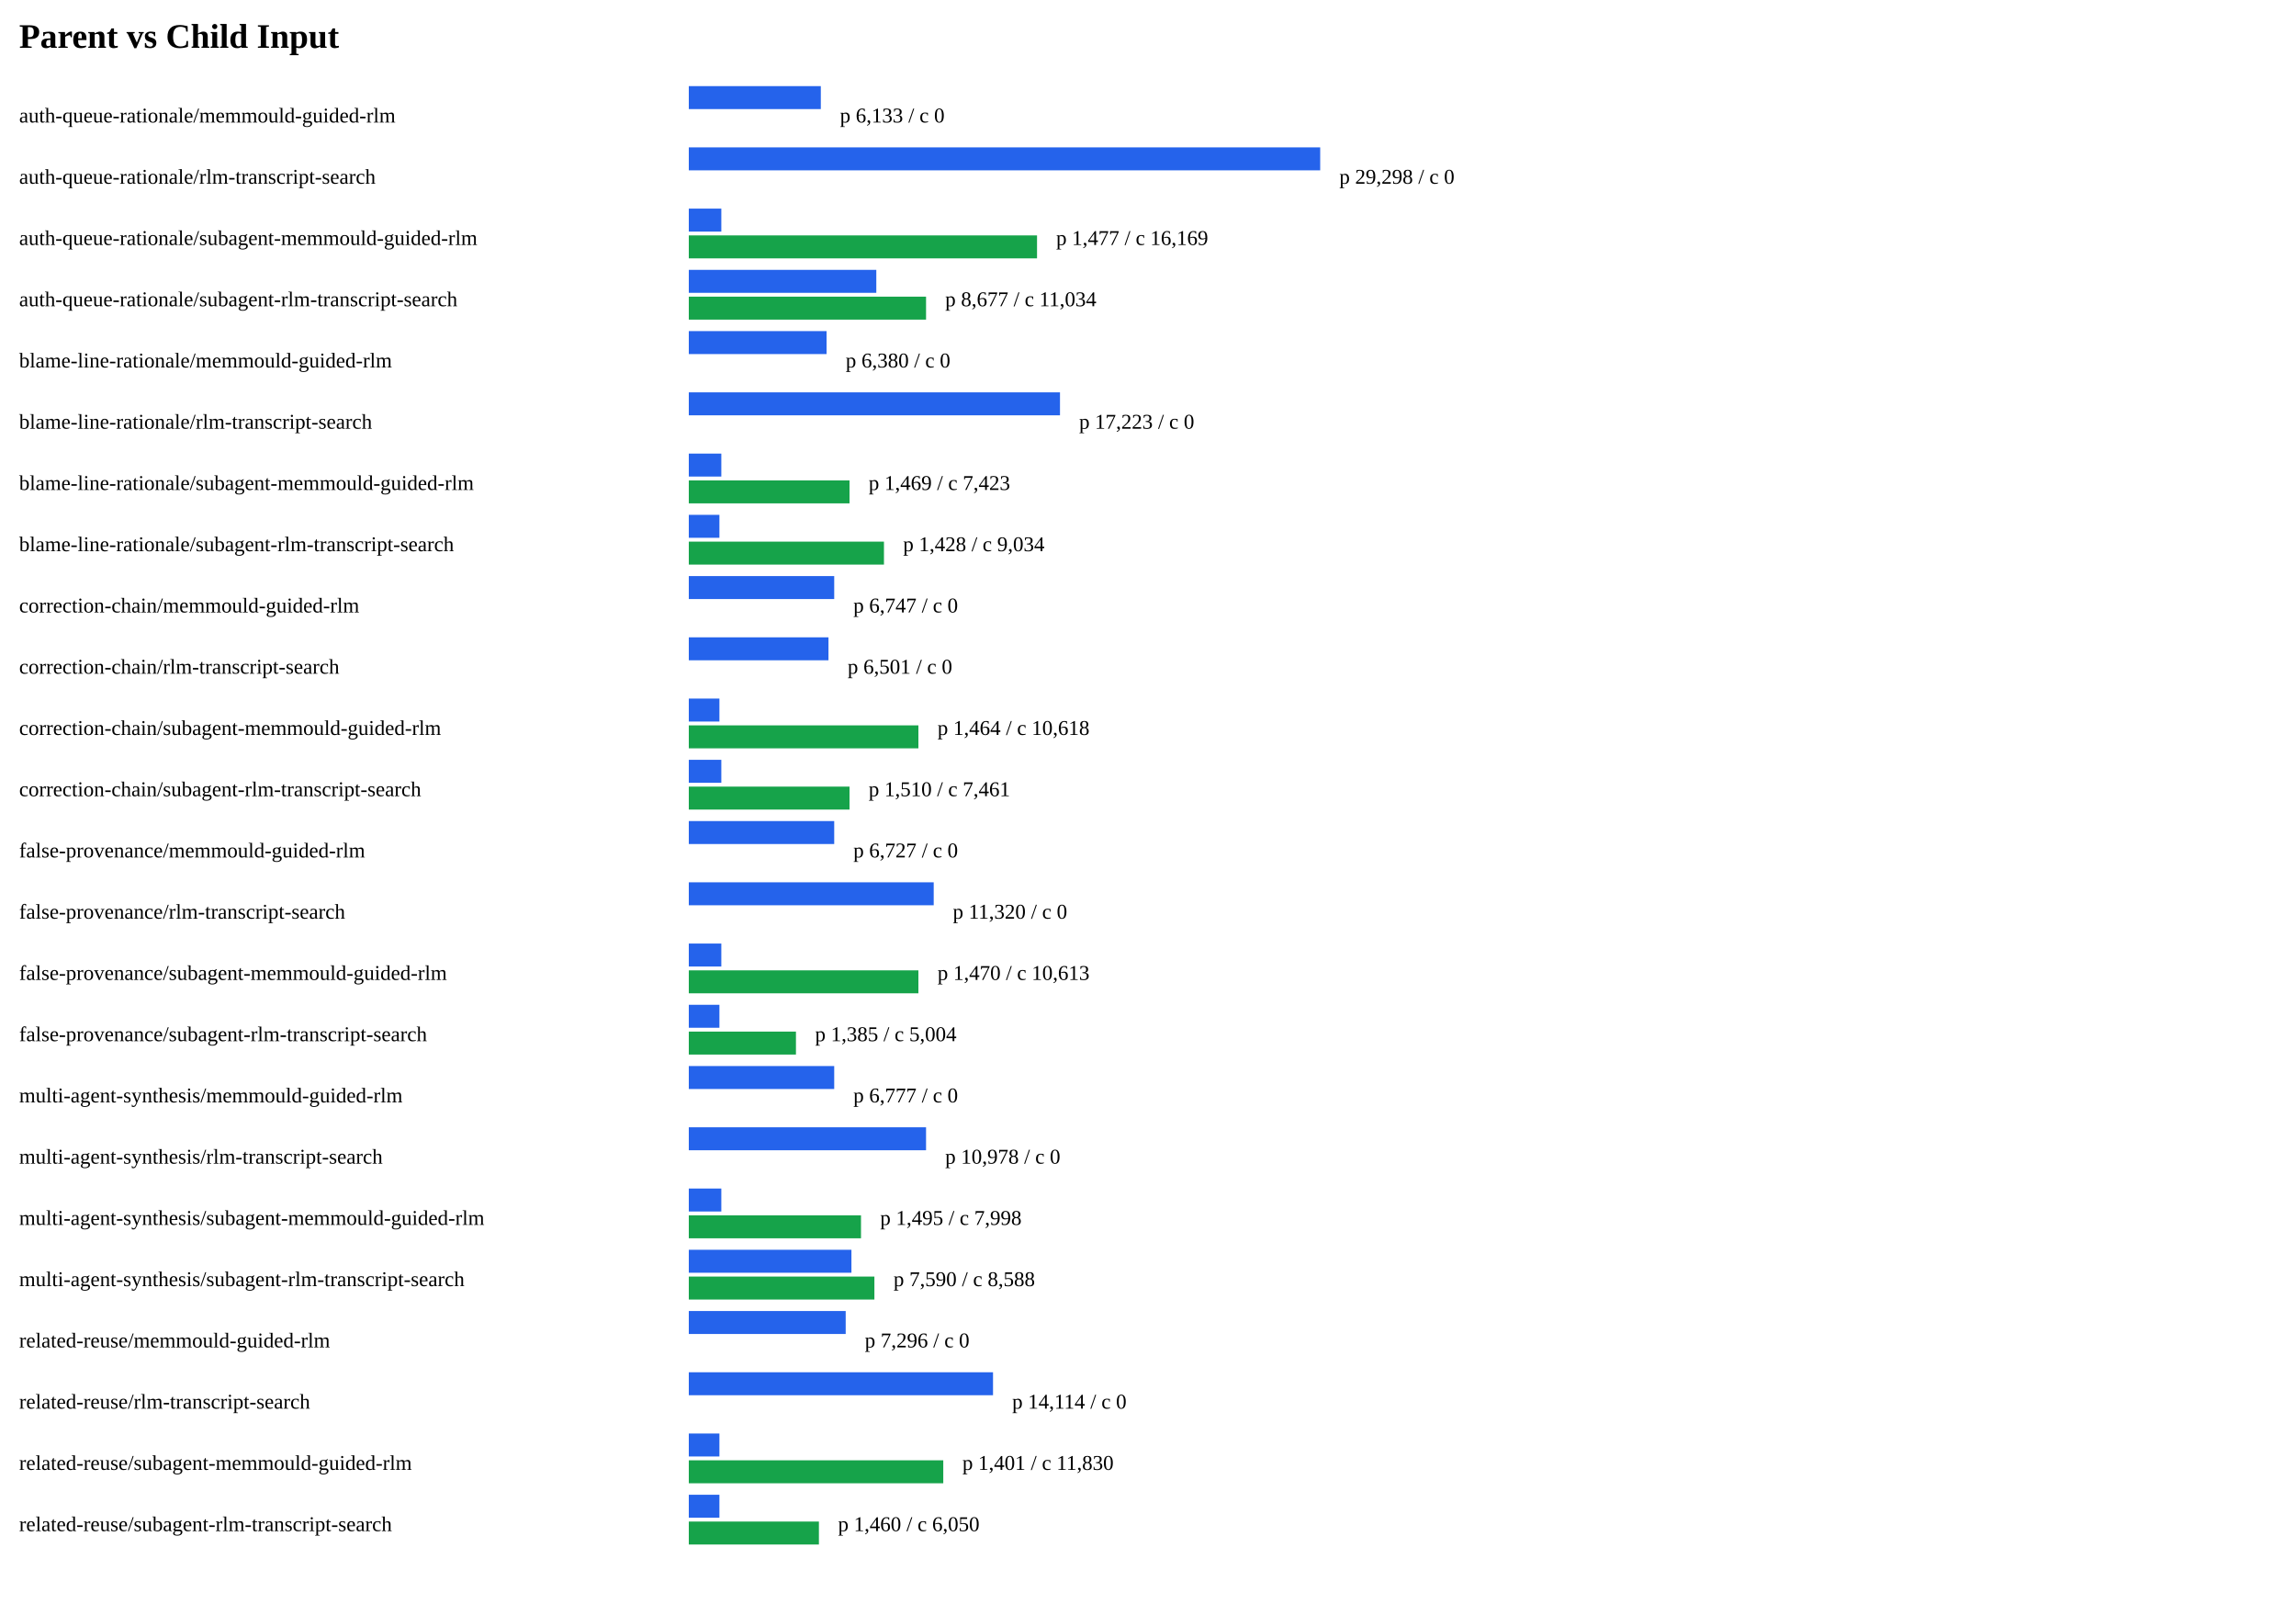
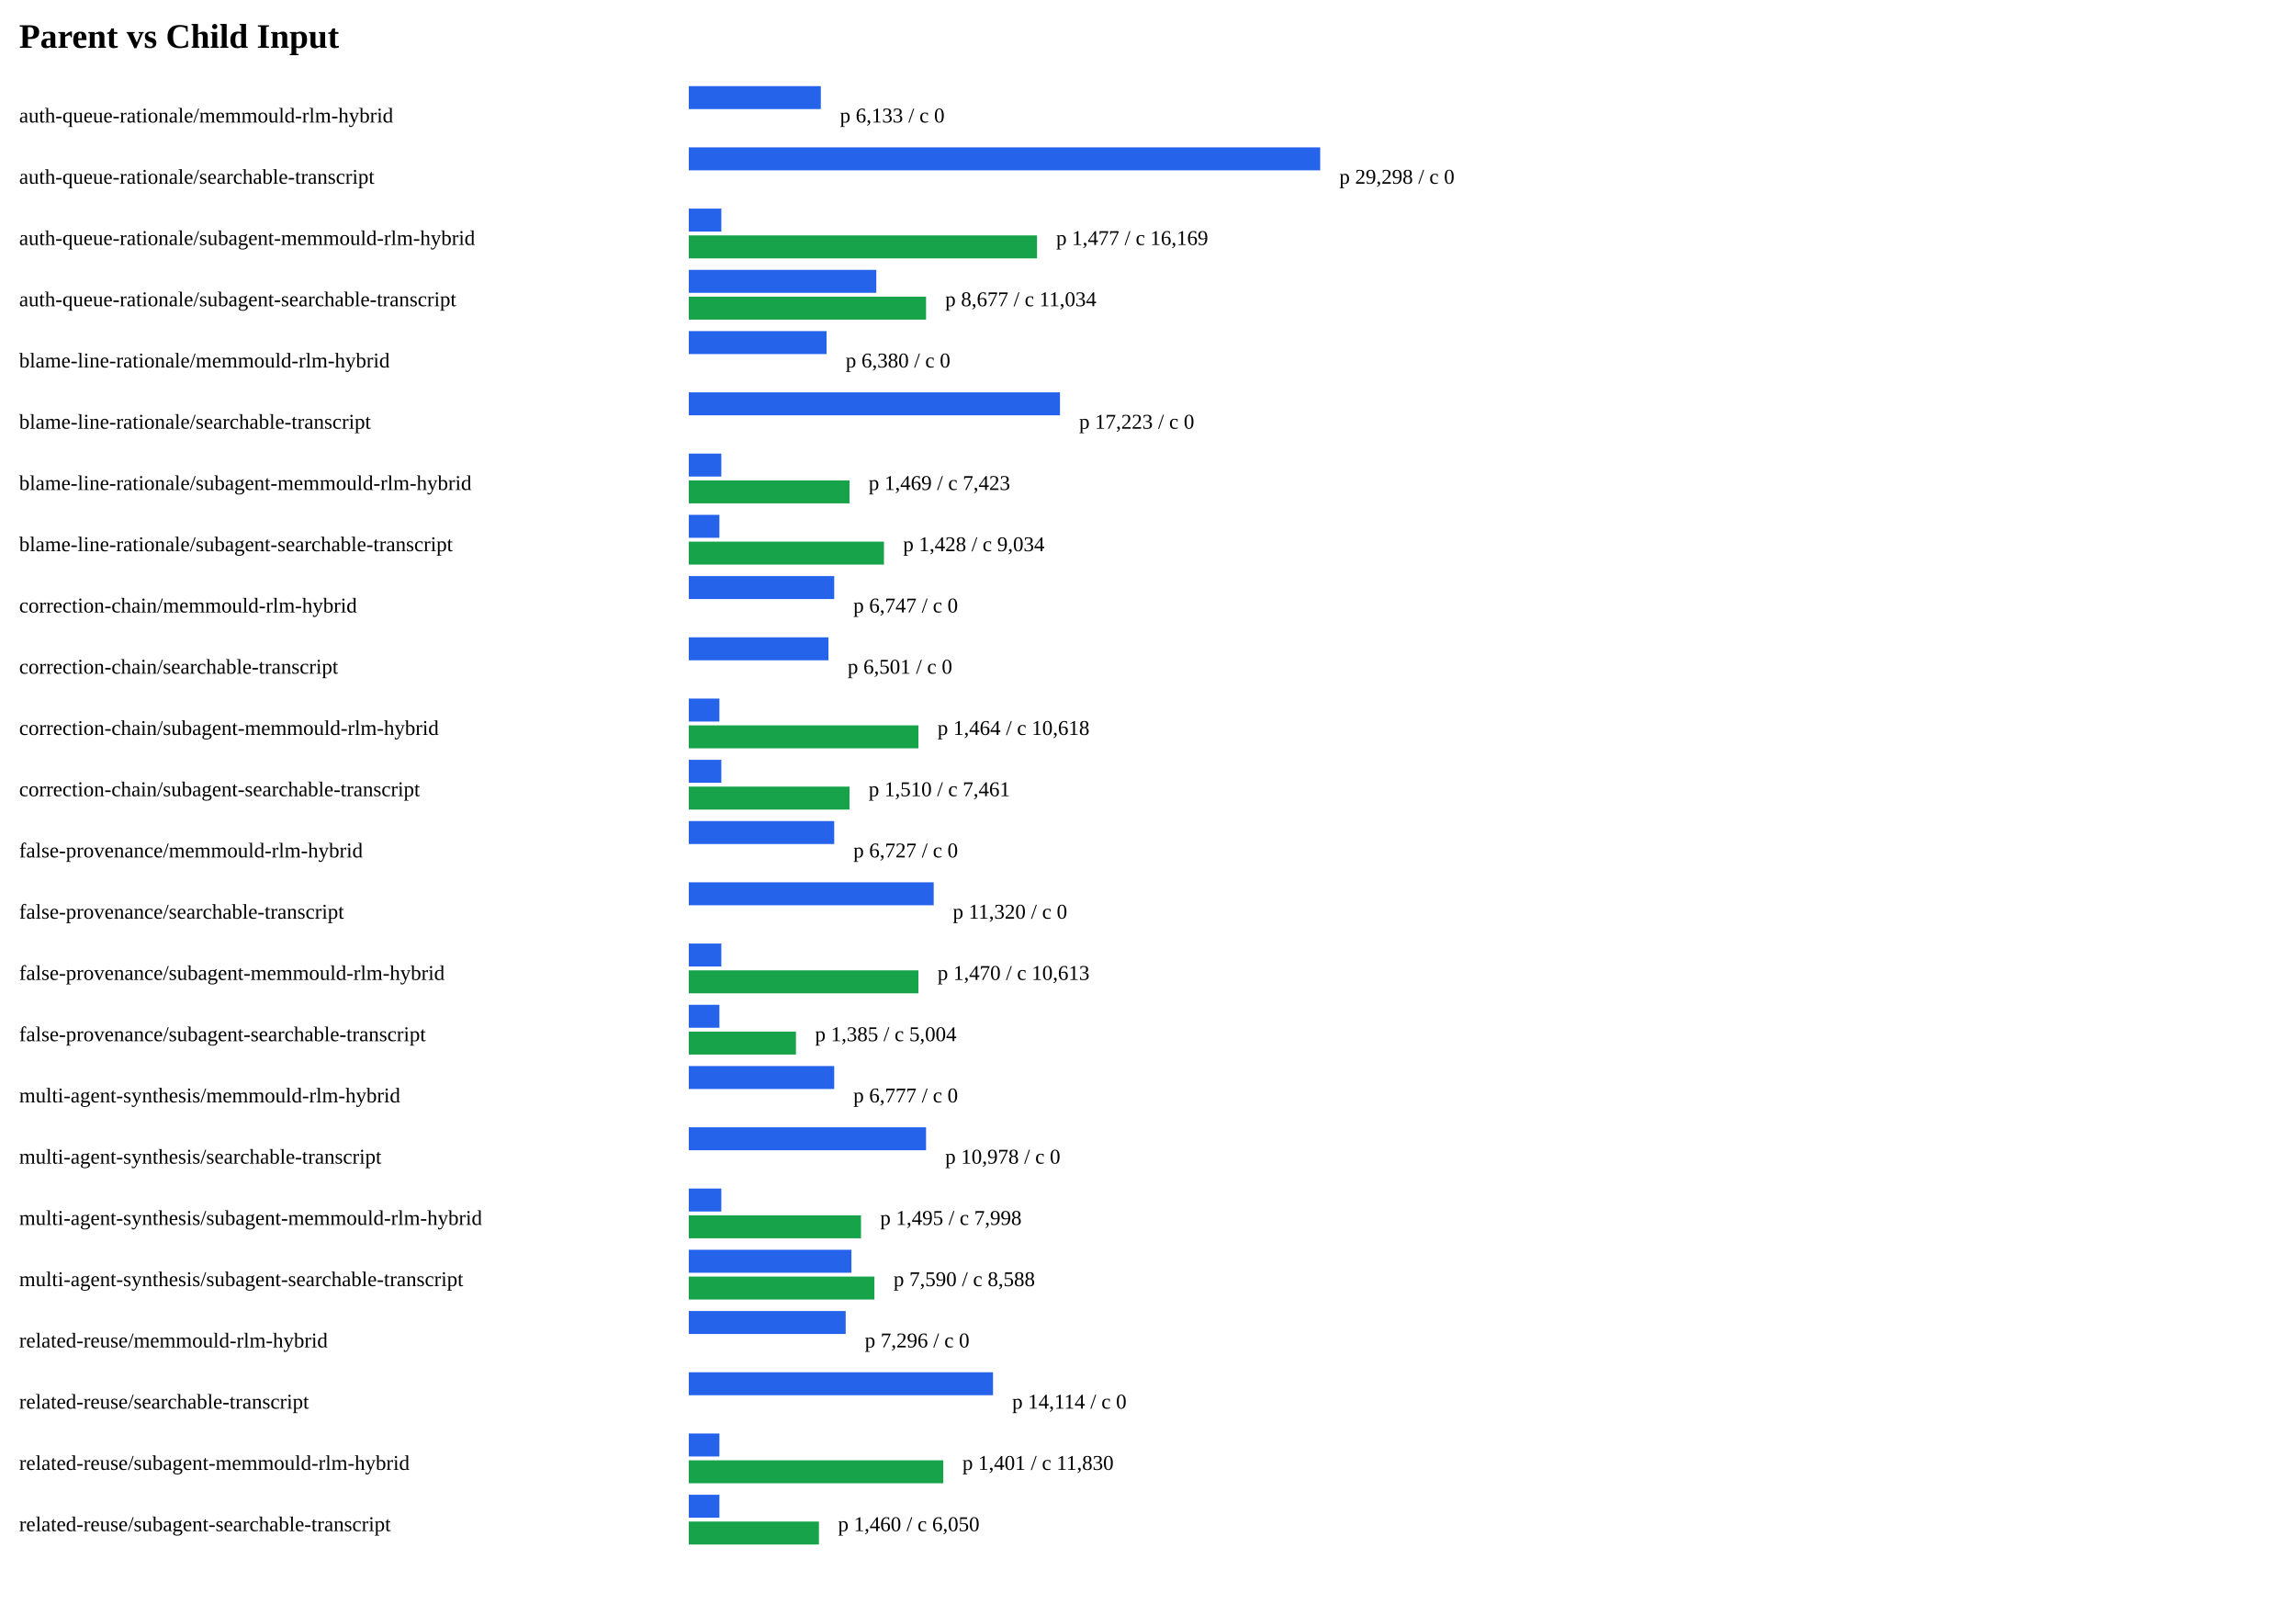
<svg xmlns="http://www.w3.org/2000/svg" width="1200" height="838">
  <text x="10" y="25" font-size="18" font-weight="bold">Parent vs Child Input</text>
-   <text x="10" y="64" font-size="11">auth-queue-rationale/memmould-guided-rlm</text>
+   <text x="10" y="64" font-size="11">auth-queue-rationale/memmould-rlm-hybrid</text>
  <rect x="360" y="45" width="69" height="12" fill="#2563eb" />
  <rect x="360" y="59" width="0" height="12" fill="#16a34a" />
  <text x="439" y="64" font-size="11">p 6,133 / c 0</text>
-   <text x="10" y="96" font-size="11">auth-queue-rationale/rlm-transcript-search</text>
+   <text x="10" y="96" font-size="11">auth-queue-rationale/searchable-transcript</text>
  <rect x="360" y="77" width="330" height="12" fill="#2563eb" />
  <rect x="360" y="91" width="0" height="12" fill="#16a34a" />
  <text x="700" y="96" font-size="11">p 29,298 / c 0</text>
-   <text x="10" y="128" font-size="11">auth-queue-rationale/subagent-memmould-guided-rlm</text>
+   <text x="10" y="128" font-size="11">auth-queue-rationale/subagent-memmould-rlm-hybrid</text>
  <rect x="360" y="109" width="17" height="12" fill="#2563eb" />
  <rect x="360" y="123" width="182" height="12" fill="#16a34a" />
  <text x="552" y="128" font-size="11">p 1,477 / c 16,169</text>
-   <text x="10" y="160" font-size="11">auth-queue-rationale/subagent-rlm-transcript-search</text>
+   <text x="10" y="160" font-size="11">auth-queue-rationale/subagent-searchable-transcript</text>
  <rect x="360" y="141" width="98" height="12" fill="#2563eb" />
  <rect x="360" y="155" width="124" height="12" fill="#16a34a" />
  <text x="494" y="160" font-size="11">p 8,677 / c 11,034</text>
-   <text x="10" y="192" font-size="11">blame-line-rationale/memmould-guided-rlm</text>
+   <text x="10" y="192" font-size="11">blame-line-rationale/memmould-rlm-hybrid</text>
  <rect x="360" y="173" width="72" height="12" fill="#2563eb" />
  <rect x="360" y="187" width="0" height="12" fill="#16a34a" />
  <text x="442" y="192" font-size="11">p 6,380 / c 0</text>
-   <text x="10" y="224" font-size="11">blame-line-rationale/rlm-transcript-search</text>
+   <text x="10" y="224" font-size="11">blame-line-rationale/searchable-transcript</text>
  <rect x="360" y="205" width="194" height="12" fill="#2563eb" />
  <rect x="360" y="219" width="0" height="12" fill="#16a34a" />
  <text x="564" y="224" font-size="11">p 17,223 / c 0</text>
-   <text x="10" y="256" font-size="11">blame-line-rationale/subagent-memmould-guided-rlm</text>
+   <text x="10" y="256" font-size="11">blame-line-rationale/subagent-memmould-rlm-hybrid</text>
  <rect x="360" y="237" width="17" height="12" fill="#2563eb" />
  <rect x="360" y="251" width="84" height="12" fill="#16a34a" />
  <text x="454" y="256" font-size="11">p 1,469 / c 7,423</text>
-   <text x="10" y="288" font-size="11">blame-line-rationale/subagent-rlm-transcript-search</text>
+   <text x="10" y="288" font-size="11">blame-line-rationale/subagent-searchable-transcript</text>
  <rect x="360" y="269" width="16" height="12" fill="#2563eb" />
  <rect x="360" y="283" width="102" height="12" fill="#16a34a" />
  <text x="472" y="288" font-size="11">p 1,428 / c 9,034</text>
-   <text x="10" y="320" font-size="11">correction-chain/memmould-guided-rlm</text>
+   <text x="10" y="320" font-size="11">correction-chain/memmould-rlm-hybrid</text>
  <rect x="360" y="301" width="76" height="12" fill="#2563eb" />
  <rect x="360" y="315" width="0" height="12" fill="#16a34a" />
  <text x="446" y="320" font-size="11">p 6,747 / c 0</text>
-   <text x="10" y="352" font-size="11">correction-chain/rlm-transcript-search</text>
+   <text x="10" y="352" font-size="11">correction-chain/searchable-transcript</text>
  <rect x="360" y="333" width="73" height="12" fill="#2563eb" />
  <rect x="360" y="347" width="0" height="12" fill="#16a34a" />
  <text x="443" y="352" font-size="11">p 6,501 / c 0</text>
-   <text x="10" y="384" font-size="11">correction-chain/subagent-memmould-guided-rlm</text>
+   <text x="10" y="384" font-size="11">correction-chain/subagent-memmould-rlm-hybrid</text>
  <rect x="360" y="365" width="16" height="12" fill="#2563eb" />
  <rect x="360" y="379" width="120" height="12" fill="#16a34a" />
  <text x="490" y="384" font-size="11">p 1,464 / c 10,618</text>
-   <text x="10" y="416" font-size="11">correction-chain/subagent-rlm-transcript-search</text>
+   <text x="10" y="416" font-size="11">correction-chain/subagent-searchable-transcript</text>
  <rect x="360" y="397" width="17" height="12" fill="#2563eb" />
  <rect x="360" y="411" width="84" height="12" fill="#16a34a" />
  <text x="454" y="416" font-size="11">p 1,510 / c 7,461</text>
-   <text x="10" y="448" font-size="11">false-provenance/memmould-guided-rlm</text>
+   <text x="10" y="448" font-size="11">false-provenance/memmould-rlm-hybrid</text>
  <rect x="360" y="429" width="76" height="12" fill="#2563eb" />
  <rect x="360" y="443" width="0" height="12" fill="#16a34a" />
  <text x="446" y="448" font-size="11">p 6,727 / c 0</text>
-   <text x="10" y="480" font-size="11">false-provenance/rlm-transcript-search</text>
+   <text x="10" y="480" font-size="11">false-provenance/searchable-transcript</text>
  <rect x="360" y="461" width="128" height="12" fill="#2563eb" />
  <rect x="360" y="475" width="0" height="12" fill="#16a34a" />
  <text x="498" y="480" font-size="11">p 11,320 / c 0</text>
-   <text x="10" y="512" font-size="11">false-provenance/subagent-memmould-guided-rlm</text>
+   <text x="10" y="512" font-size="11">false-provenance/subagent-memmould-rlm-hybrid</text>
  <rect x="360" y="493" width="17" height="12" fill="#2563eb" />
  <rect x="360" y="507" width="120" height="12" fill="#16a34a" />
  <text x="490" y="512" font-size="11">p 1,470 / c 10,613</text>
-   <text x="10" y="544" font-size="11">false-provenance/subagent-rlm-transcript-search</text>
+   <text x="10" y="544" font-size="11">false-provenance/subagent-searchable-transcript</text>
  <rect x="360" y="525" width="16" height="12" fill="#2563eb" />
  <rect x="360" y="539" width="56" height="12" fill="#16a34a" />
  <text x="426" y="544" font-size="11">p 1,385 / c 5,004</text>
-   <text x="10" y="576" font-size="11">multi-agent-synthesis/memmould-guided-rlm</text>
+   <text x="10" y="576" font-size="11">multi-agent-synthesis/memmould-rlm-hybrid</text>
  <rect x="360" y="557" width="76" height="12" fill="#2563eb" />
  <rect x="360" y="571" width="0" height="12" fill="#16a34a" />
  <text x="446" y="576" font-size="11">p 6,777 / c 0</text>
-   <text x="10" y="608" font-size="11">multi-agent-synthesis/rlm-transcript-search</text>
+   <text x="10" y="608" font-size="11">multi-agent-synthesis/searchable-transcript</text>
  <rect x="360" y="589" width="124" height="12" fill="#2563eb" />
  <rect x="360" y="603" width="0" height="12" fill="#16a34a" />
  <text x="494" y="608" font-size="11">p 10,978 / c 0</text>
-   <text x="10" y="640" font-size="11">multi-agent-synthesis/subagent-memmould-guided-rlm</text>
+   <text x="10" y="640" font-size="11">multi-agent-synthesis/subagent-memmould-rlm-hybrid</text>
  <rect x="360" y="621" width="17" height="12" fill="#2563eb" />
  <rect x="360" y="635" width="90" height="12" fill="#16a34a" />
  <text x="460" y="640" font-size="11">p 1,495 / c 7,998</text>
-   <text x="10" y="672" font-size="11">multi-agent-synthesis/subagent-rlm-transcript-search</text>
+   <text x="10" y="672" font-size="11">multi-agent-synthesis/subagent-searchable-transcript</text>
  <rect x="360" y="653" width="85" height="12" fill="#2563eb" />
  <rect x="360" y="667" width="97" height="12" fill="#16a34a" />
  <text x="467" y="672" font-size="11">p 7,590 / c 8,588</text>
-   <text x="10" y="704" font-size="11">related-reuse/memmould-guided-rlm</text>
+   <text x="10" y="704" font-size="11">related-reuse/memmould-rlm-hybrid</text>
  <rect x="360" y="685" width="82" height="12" fill="#2563eb" />
  <rect x="360" y="699" width="0" height="12" fill="#16a34a" />
  <text x="452" y="704" font-size="11">p 7,296 / c 0</text>
-   <text x="10" y="736" font-size="11">related-reuse/rlm-transcript-search</text>
+   <text x="10" y="736" font-size="11">related-reuse/searchable-transcript</text>
  <rect x="360" y="717" width="159" height="12" fill="#2563eb" />
  <rect x="360" y="731" width="0" height="12" fill="#16a34a" />
  <text x="529" y="736" font-size="11">p 14,114 / c 0</text>
-   <text x="10" y="768" font-size="11">related-reuse/subagent-memmould-guided-rlm</text>
+   <text x="10" y="768" font-size="11">related-reuse/subagent-memmould-rlm-hybrid</text>
  <rect x="360" y="749" width="16" height="12" fill="#2563eb" />
  <rect x="360" y="763" width="133" height="12" fill="#16a34a" />
  <text x="503" y="768" font-size="11">p 1,401 / c 11,830</text>
-   <text x="10" y="800" font-size="11">related-reuse/subagent-rlm-transcript-search</text>
+   <text x="10" y="800" font-size="11">related-reuse/subagent-searchable-transcript</text>
  <rect x="360" y="781" width="16" height="12" fill="#2563eb" />
  <rect x="360" y="795" width="68" height="12" fill="#16a34a" />
  <text x="438" y="800" font-size="11">p 1,460 / c 6,050</text>
</svg>
